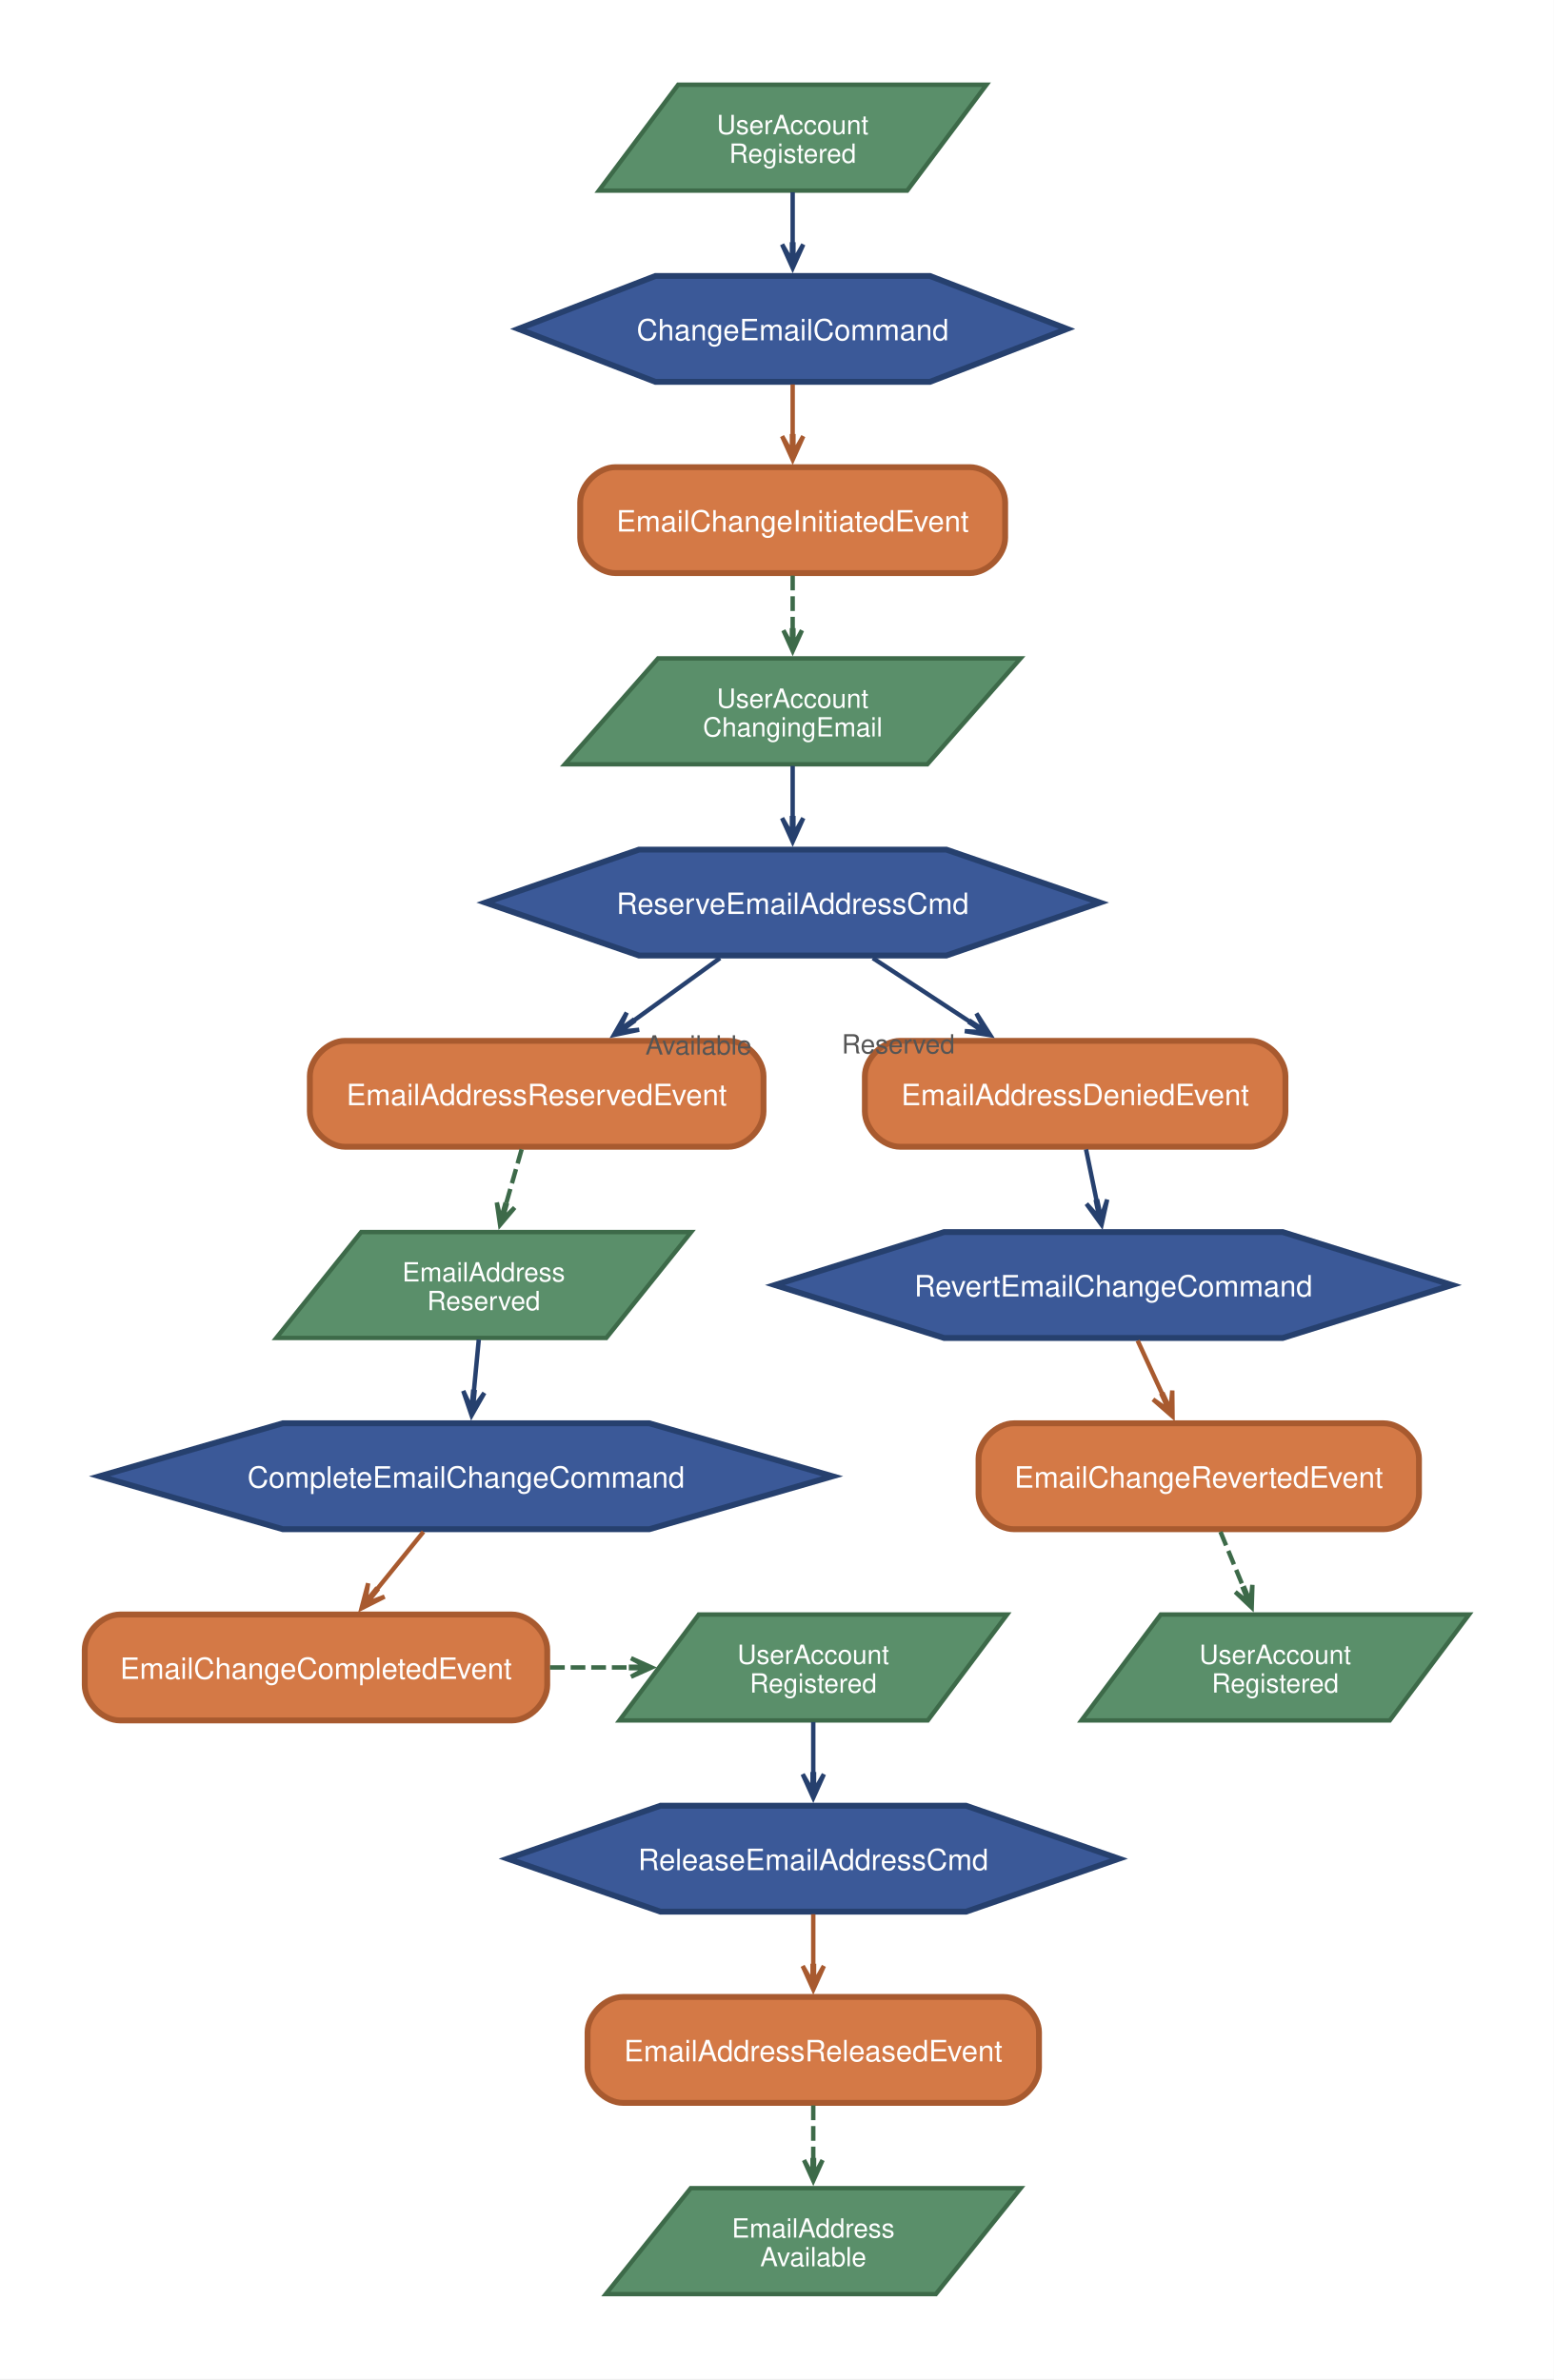
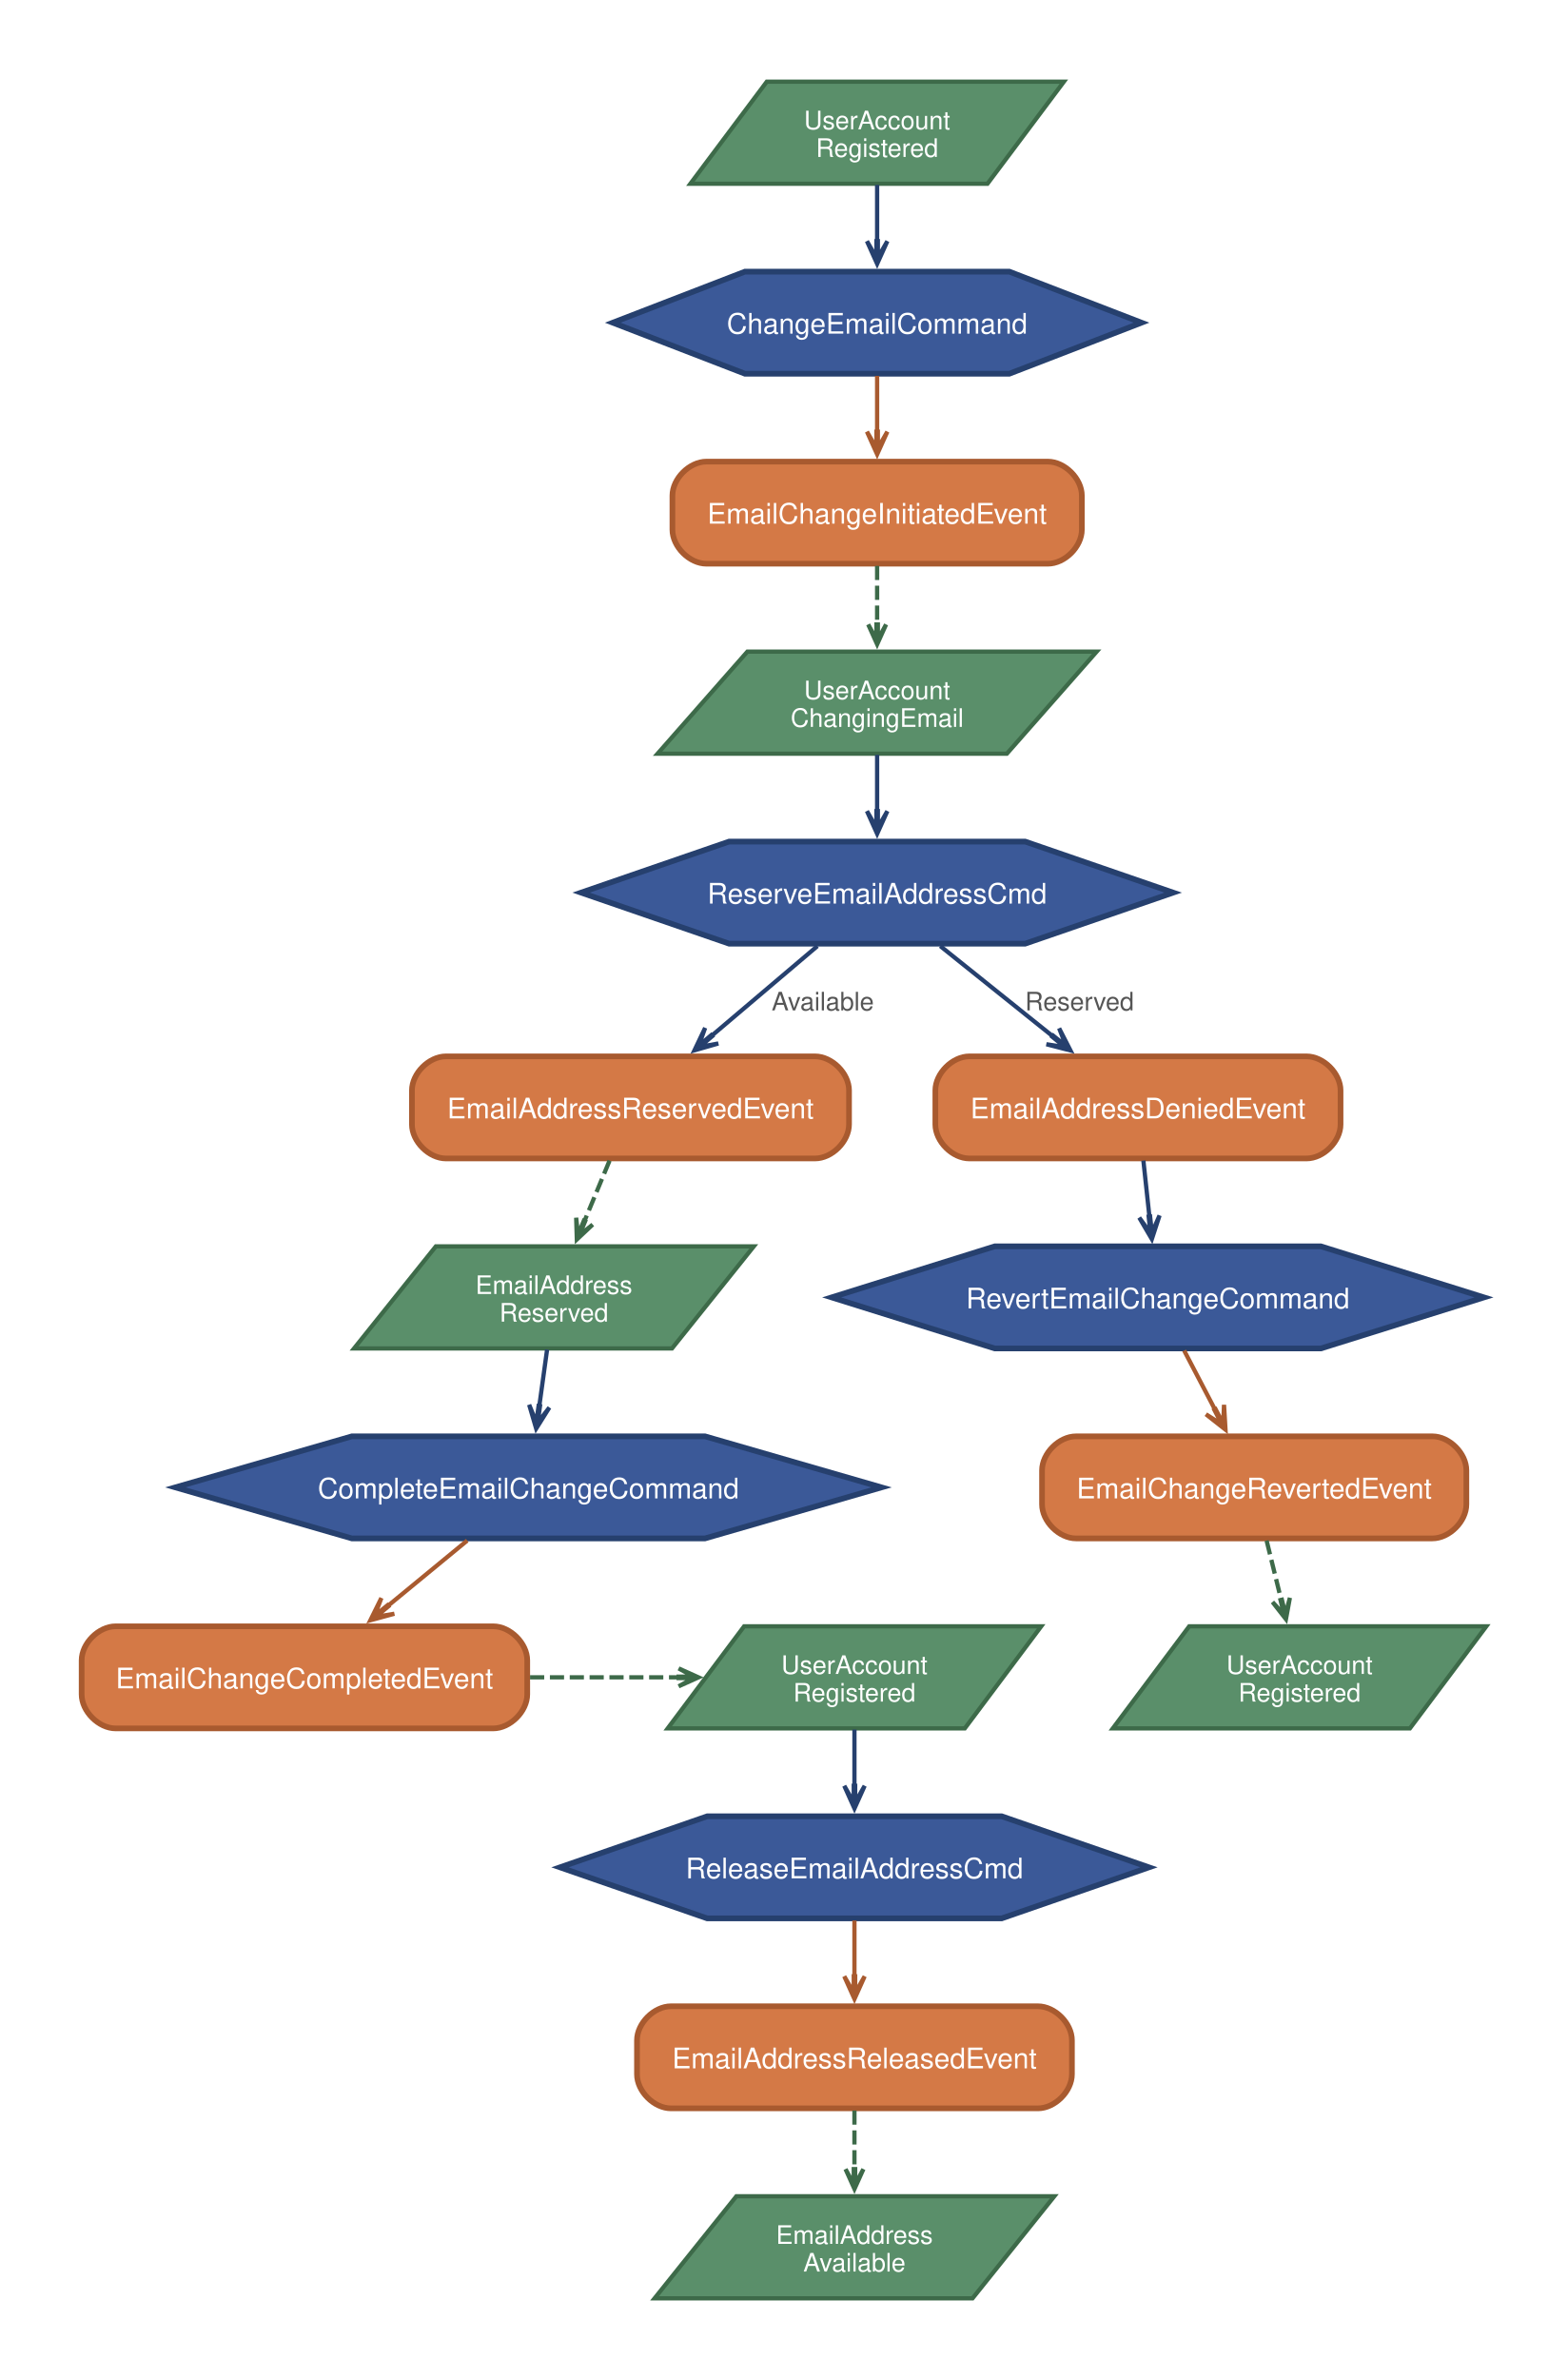
- <svg xmlns="http://www.w3.org/2000/svg" width="528pt" height="809pt" viewBox="0.00 0.00 528.00 809.00">
-   <g id="graph0" class="graph" transform="scale(1 1) rotate(0) translate(28.8 779.8)">
-     <polygon fill="white" stroke="none" points="-28.8,28.8 -28.8,-779.8 499.26,-779.8 499.26,28.8 -28.8,28.8" />
+ <svg xmlns="http://www.w3.org/2000/svg" width="553pt" height="839pt" viewBox="0.00 0.00 553.00 839.00">
+   <g id="graph0" class="graph" transform="scale(1 1) rotate(0) translate(28.8 810.55)">
+     <polygon fill="white" stroke="none" points="-28.8,28.8 -28.8,-810.55 524.26,-810.55 524.26,28.8 -28.8,28.8" />
    <g id="node1" class="node">
-       <polygon fill="#5a8f6a" stroke="#3d6a49" stroke-width="1.5" points="306.46,-751 201.67,-751 174.71,-715 279.5,-715 306.46,-751" />
-       <text xml:space="preserve" text-anchor="middle" x="240.58" y="-734.2" font-family="Helvetica,sans-Serif" font-size="9.00" fill="white">UserAccount</text>
-       <text xml:space="preserve" text-anchor="middle" x="240.58" y="-724.45" font-family="Helvetica,sans-Serif" font-size="9.00" fill="white">Registered</text>
+       <polygon fill="#5a8f6a" stroke="#3d6a49" stroke-width="1.5" points="346.46,-781.75 241.67,-781.75 214.71,-745.75 319.5,-745.75 346.46,-781.75" />
+       <text xml:space="preserve" text-anchor="middle" x="280.58" y="-764.95" font-family="Helvetica,sans-Serif" font-size="9.00" fill="white">UserAccount</text>
+       <text xml:space="preserve" text-anchor="middle" x="280.58" y="-755.2" font-family="Helvetica,sans-Serif" font-size="9.00" fill="white">Registered</text>
    </g>
    <g id="node2" class="node">
-       <polygon fill="#3b5998" stroke="#26406e" stroke-width="2" points="333.83,-668 287.21,-686 193.96,-686 147.34,-668 193.96,-650 287.21,-650 333.83,-668" />
-       <text xml:space="preserve" text-anchor="middle" x="240.58" y="-664.12" font-family="Helvetica,sans-Serif" font-size="10.00" fill="white">ChangeEmailCommand</text>
+       <polygon fill="#3b5998" stroke="#26406e" stroke-width="2" points="373.83,-696.75 327.21,-714.75 233.96,-714.75 187.34,-696.75 233.96,-678.75 327.21,-678.75 373.83,-696.75" />
+       <text xml:space="preserve" text-anchor="middle" x="280.58" y="-692.88" font-family="Helvetica,sans-Serif" font-size="10.00" fill="white">ChangeEmailCommand</text>
    </g>
    <g id="edge1" class="edge">
-       <path fill="none" stroke="#26406e" stroke-width="1.5" d="M240.58,-714.45C240.58,-708.95 240.58,-702.73 240.58,-696.7" />
-       <polygon fill="#26406e" stroke="#26406e" stroke-width="1.5" points="240.59,-688.72 244.19,-696.72 240.84,-690.89 240.84,-696.72 240.59,-696.72 240.34,-696.72 240.34,-690.89 236.99,-696.72 240.59,-688.72" />
+       <path fill="none" stroke="#26406e" stroke-width="1.5" d="M280.58,-745.33C280.58,-739.17 280.58,-732.07 280.58,-725.27" />
+       <polygon fill="#26406e" stroke="#26406e" stroke-width="1.5" points="280.59,-717.5 284.19,-725.5 280.84,-719.67 280.84,-725.5 280.59,-725.5 280.34,-725.5 280.34,-719.67 276.99,-725.5 280.59,-717.5" />
    </g>
    <g id="node3" class="node">
-       <path fill="#d47946" stroke="#a85a2f" stroke-width="2" d="M300.79,-621C300.79,-621 180.38,-621 180.38,-621 174.38,-621 168.38,-615 168.38,-609 168.38,-609 168.38,-597 168.38,-597 168.38,-591 174.38,-585 180.38,-585 180.38,-585 300.79,-585 300.79,-585 306.79,-585 312.79,-591 312.79,-597 312.79,-597 312.79,-609 312.79,-609 312.79,-615 306.79,-621 300.79,-621" />
-       <text xml:space="preserve" text-anchor="middle" x="240.58" y="-599.12" font-family="Helvetica,sans-Serif" font-size="10.00" fill="white">EmailChangeInitiatedEvent</text>
+       <path fill="#d47946" stroke="#a85a2f" stroke-width="2" d="M340.79,-647.75C340.79,-647.75 220.38,-647.75 220.38,-647.75 214.38,-647.75 208.38,-641.75 208.38,-635.75 208.38,-635.75 208.38,-623.75 208.38,-623.75 208.38,-617.75 214.38,-611.75 220.38,-611.75 220.38,-611.75 340.79,-611.75 340.79,-611.75 346.79,-611.75 352.79,-617.75 352.79,-623.75 352.79,-623.75 352.79,-635.75 352.79,-635.75 352.79,-641.75 346.79,-647.75 340.79,-647.75" />
+       <text xml:space="preserve" text-anchor="middle" x="280.58" y="-625.88" font-family="Helvetica,sans-Serif" font-size="10.00" fill="white">EmailChangeInitiatedEvent</text>
    </g>
    <g id="edge2" class="edge">
-       <path fill="none" stroke="#a85a2f" stroke-width="1.5" d="M240.58,-649.12C240.58,-643.62 240.58,-637.43 240.58,-631.44" />
-       <polygon fill="#a85a2f" stroke="#a85a2f" stroke-width="1.5" points="240.59,-623.54 244.19,-631.54 240.84,-625.71 240.84,-631.54 240.59,-631.54 240.34,-631.54 240.34,-625.71 236.99,-631.54 240.59,-623.54" />
+       <path fill="none" stroke="#a85a2f" stroke-width="1.5" d="M280.58,-677.99C280.58,-671.83 280.58,-664.77 280.58,-658.02" />
+       <polygon fill="#a85a2f" stroke="#a85a2f" stroke-width="1.5" points="280.59,-650.32 284.19,-658.32 280.84,-652.49 280.84,-658.32 280.59,-658.32 280.34,-658.32 280.34,-652.49 276.99,-658.32 280.59,-650.32" />
    </g>
    <g id="node4" class="node">
-       <polygon fill="#5a8f6a" stroke="#3d6a49" stroke-width="1.5" points="318.03,-556 194.83,-556 163.14,-520 286.34,-520 318.03,-556" />
-       <text xml:space="preserve" text-anchor="middle" x="240.58" y="-539.2" font-family="Helvetica,sans-Serif" font-size="9.00" fill="white">UserAccount</text>
-       <text xml:space="preserve" text-anchor="middle" x="240.58" y="-529.45" font-family="Helvetica,sans-Serif" font-size="9.00" fill="white">ChangingEmail</text>
+       <polygon fill="#5a8f6a" stroke="#3d6a49" stroke-width="1.5" points="358.03,-580.75 234.83,-580.75 203.14,-544.75 326.34,-544.75 358.03,-580.75" />
+       <text xml:space="preserve" text-anchor="middle" x="280.58" y="-563.95" font-family="Helvetica,sans-Serif" font-size="9.00" fill="white">UserAccount</text>
+       <text xml:space="preserve" text-anchor="middle" x="280.58" y="-554.2" font-family="Helvetica,sans-Serif" font-size="9.00" fill="white">ChangingEmail</text>
    </g>
    <g id="edge3" class="edge">
-       <path fill="none" stroke="#3d6a49" stroke-width="1.5" stroke-dasharray="5,2" d="M240.58,-584.12C240.58,-578.21 240.58,-571.52 240.58,-565.13" />
-       <polygon fill="#3d6a49" stroke="#3d6a49" stroke-width="1.5" points="240.59,-558.54 243.74,-565.54 240.84,-560.21 240.84,-565.54 240.59,-565.54 240.34,-565.54 240.34,-560.21 237.44,-565.54 240.59,-558.54" />
+       <path fill="none" stroke="#3d6a49" stroke-width="1.5" stroke-dasharray="5,2" d="M280.58,-610.99C280.58,-604.54 280.58,-597.11 280.58,-590.08" />
+       <polygon fill="#3d6a49" stroke="#3d6a49" stroke-width="1.5" points="280.59,-583.32 283.74,-590.32 280.84,-584.99 280.84,-590.32 280.59,-590.32 280.34,-590.32 280.34,-584.99 277.44,-590.32 280.59,-583.32" />
    </g>
    <g id="node5" class="node">
-       <polygon fill="#3b5998" stroke="#26406e" stroke-width="2" points="345.01,-473 292.8,-491 188.37,-491 136.16,-473 188.37,-455 292.8,-455 345.01,-473" />
-       <text xml:space="preserve" text-anchor="middle" x="240.58" y="-469.12" font-family="Helvetica,sans-Serif" font-size="10.00" fill="white">ReserveEmailAddressCmd</text>
+       <polygon fill="#3b5998" stroke="#26406e" stroke-width="2" points="385.01,-495.75 332.8,-513.75 228.37,-513.75 176.16,-495.75 228.37,-477.75 332.8,-477.75 385.01,-495.75" />
+       <text xml:space="preserve" text-anchor="middle" x="280.58" y="-491.88" font-family="Helvetica,sans-Serif" font-size="10.00" fill="white">ReserveEmailAddressCmd</text>
    </g>
    <g id="edge4" class="edge">
-       <path fill="none" stroke="#26406e" stroke-width="1.5" d="M240.58,-519.45C240.58,-513.95 240.58,-507.73 240.58,-501.7" />
-       <polygon fill="#26406e" stroke="#26406e" stroke-width="1.5" points="240.59,-493.72 244.19,-501.72 240.84,-495.89 240.84,-501.72 240.59,-501.72 240.34,-501.72 240.34,-495.89 236.99,-501.72 240.59,-493.72" />
+       <path fill="none" stroke="#26406e" stroke-width="1.5" d="M280.58,-544.33C280.58,-538.17 280.58,-531.07 280.58,-524.27" />
+       <polygon fill="#26406e" stroke="#26406e" stroke-width="1.5" points="280.59,-516.5 284.19,-524.5 280.84,-518.67 280.84,-524.5 280.59,-524.5 280.34,-524.5 280.34,-518.67 276.99,-524.5 280.59,-516.5" />
    </g>
    <g id="node6" class="node">
-       <path fill="#d47946" stroke="#a85a2f" stroke-width="2" d="M218.67,-426C218.67,-426 88.5,-426 88.5,-426 82.5,-426 76.5,-420 76.5,-414 76.5,-414 76.5,-402 76.5,-402 76.5,-396 82.5,-390 88.5,-390 88.5,-390 218.67,-390 218.67,-390 224.67,-390 230.67,-396 230.67,-402 230.67,-402 230.67,-414 230.67,-414 230.67,-420 224.67,-426 218.67,-426" />
-       <text xml:space="preserve" text-anchor="middle" x="153.58" y="-404.12" font-family="Helvetica,sans-Serif" font-size="10.00" fill="white">EmailAddressReservedEvent</text>
+       <path fill="#d47946" stroke="#a85a2f" stroke-width="2" d="M258.67,-438C258.67,-438 128.5,-438 128.5,-438 122.5,-438 116.5,-432 116.5,-426 116.5,-426 116.5,-414 116.5,-414 116.5,-408 122.5,-402 128.5,-402 128.5,-402 258.67,-402 258.67,-402 264.67,-402 270.67,-408 270.67,-414 270.67,-414 270.67,-426 270.67,-426 270.67,-432 264.67,-438 258.67,-438" />
+       <text xml:space="preserve" text-anchor="middle" x="193.58" y="-416.12" font-family="Helvetica,sans-Serif" font-size="10.00" fill="white">EmailAddressReservedEvent</text>
    </g>
    <g id="edge5" class="edge">
-       <path fill="none" stroke="#26406e" stroke-width="1.5" d="M215.89,-454.12C206.61,-447.4 195.92,-439.66 186.05,-432.51" />
-       <polygon fill="#26406e" stroke="#26406e" stroke-width="1.5" points="179.83,-428 188.42,-429.78 181.73,-429.07 186.45,-432.49 186.3,-432.69 186.16,-432.9 181.44,-429.48 184.19,-435.61 179.83,-428" />
-       <text xml:space="preserve" text-anchor="middle" x="208.58" y="-421.34" font-family="Helvetica,sans-Serif" font-size="9.00" fill="#555555">Available</text>
+       <path fill="none" stroke="#26406e" stroke-width="1.5" d="M259.52,-476.9C248.28,-467.37 234.28,-455.5 222.08,-445.15" />
+       <polygon fill="#26406e" stroke="#26406e" stroke-width="1.5" points="216.15,-440.13 224.58,-442.55 217.97,-441.34 222.41,-445.11 222.25,-445.3 222.09,-445.49 217.64,-441.72 219.92,-448.05 216.15,-440.13" />
+       <text xml:space="preserve" text-anchor="middle" x="261.42" y="-454.2" font-family="Helvetica,sans-Serif" font-size="9.00" fill="#555555">Available</text>
    </g>
    <g id="node14" class="node">
-       <path fill="#d47946" stroke="#a85a2f" stroke-width="2" d="M396.04,-426C396.04,-426 277.12,-426 277.12,-426 271.12,-426 265.12,-420 265.12,-414 265.12,-414 265.12,-402 265.12,-402 265.12,-396 271.12,-390 277.12,-390 277.12,-390 396.04,-390 396.04,-390 402.04,-390 408.04,-396 408.04,-402 408.04,-402 408.04,-414 408.04,-414 408.04,-420 402.04,-426 396.04,-426" />
-       <text xml:space="preserve" text-anchor="middle" x="336.58" y="-404.12" font-family="Helvetica,sans-Serif" font-size="10.00" fill="white">EmailAddressDeniedEvent</text>
+       <path fill="#d47946" stroke="#a85a2f" stroke-width="2" d="M432.04,-438C432.04,-438 313.12,-438 313.12,-438 307.12,-438 301.12,-432 301.12,-426 301.12,-426 301.12,-414 301.12,-414 301.12,-408 307.12,-402 313.12,-402 313.12,-402 432.04,-402 432.04,-402 438.04,-402 444.04,-408 444.04,-414 444.04,-414 444.04,-426 444.04,-426 444.04,-432 438.04,-438 432.04,-438" />
+       <text xml:space="preserve" text-anchor="middle" x="372.58" y="-416.12" font-family="Helvetica,sans-Serif" font-size="10.00" fill="white">EmailAddressDeniedEvent</text>
    </g>
    <g id="edge13" class="edge">
-       <path fill="none" stroke="#26406e" stroke-width="1.5" d="M267.84,-454.12C278.17,-447.33 290.1,-439.51 301.09,-432.3" />
-       <polygon fill="#26406e" stroke="#26406e" stroke-width="1.5" points="307.74,-427.93 303.02,-435.33 306.06,-429.33 301.18,-432.53 301.05,-432.32 300.91,-432.11 305.78,-428.92 299.07,-429.31 307.74,-427.93" />
-       <text xml:space="preserve" text-anchor="middle" x="276.47" y="-421.71" font-family="Helvetica,sans-Serif" font-size="9.00" fill="#555555">Reserved</text>
+       <path fill="none" stroke="#26406e" stroke-width="1.5" d="M302.86,-476.9C314.86,-467.28 329.83,-455.27 342.82,-444.86" />
+       <polygon fill="#26406e" stroke="#26406e" stroke-width="1.5" points="348.77,-440.09 344.78,-447.9 347.24,-441.64 342.69,-445.29 342.53,-445.09 342.38,-444.9 346.92,-441.25 340.28,-442.28 348.77,-440.09" />
+       <text xml:space="preserve" text-anchor="middle" x="351.97" y="-454.2" font-family="Helvetica,sans-Serif" font-size="9.00" fill="#555555">Reserved</text>
    </g>
    <g id="node7" class="node">
-       <polygon fill="#5a8f6a" stroke="#3d6a49" stroke-width="1.5" points="206.09,-361 93.94,-361 65.08,-325 177.23,-325 206.09,-361" />
-       <text xml:space="preserve" text-anchor="middle" x="135.58" y="-344.2" font-family="Helvetica,sans-Serif" font-size="9.00" fill="white">EmailAddress</text>
-       <text xml:space="preserve" text-anchor="middle" x="135.58" y="-334.45" font-family="Helvetica,sans-Serif" font-size="9.00" fill="white">Reserved</text>
+       <polygon fill="#5a8f6a" stroke="#3d6a49" stroke-width="1.5" points="237.09,-371 124.94,-371 96.08,-335 208.23,-335 237.09,-371" />
+       <text xml:space="preserve" text-anchor="middle" x="166.58" y="-354.2" font-family="Helvetica,sans-Serif" font-size="9.00" fill="white">EmailAddress</text>
+       <text xml:space="preserve" text-anchor="middle" x="166.58" y="-344.45" font-family="Helvetica,sans-Serif" font-size="9.00" fill="white">Reserved</text>
    </g>
    <g id="edge6" class="edge">
-       <path fill="none" stroke="#3d6a49" stroke-width="1.5" stroke-dasharray="5,2" d="M148.48,-389.12C146.79,-383.21 144.88,-376.52 143.05,-370.13" />
-       <polygon fill="#3d6a49" stroke="#3d6a49" stroke-width="1.5" points="141.15,-363.47 146.1,-369.33 141.85,-365.01 143.31,-370.13 143.07,-370.2 142.83,-370.27 141.37,-365.15 140.04,-371.06 141.15,-363.47" />
+       <path fill="none" stroke="#3d6a49" stroke-width="1.5" stroke-dasharray="5,2" d="M186.21,-401.24C183.47,-394.65 180.3,-387.03 177.33,-379.86" />
+       <polygon fill="#3d6a49" stroke="#3d6a49" stroke-width="1.5" points="174.66,-373.43 180.25,-378.68 175.53,-374.88 177.57,-379.8 177.34,-379.89 177.11,-379.99 175.07,-375.07 174.43,-381.1 174.66,-373.43" />
    </g>
    <g id="node8" class="node">
-       <polygon fill="#3b5998" stroke="#26406e" stroke-width="2" points="254.14,-278 191.86,-296 67.31,-296 5.03,-278 67.31,-260 191.86,-260 254.14,-278" />
-       <text xml:space="preserve" text-anchor="middle" x="129.58" y="-274.12" font-family="Helvetica,sans-Serif" font-size="10.00" fill="white">CompleteEmailChangeCommand</text>
+       <polygon fill="#3b5998" stroke="#26406e" stroke-width="2" points="282.14,-286 219.86,-304 95.31,-304 33.03,-286 95.31,-268 219.86,-268 282.14,-286" />
+       <text xml:space="preserve" text-anchor="middle" x="157.58" y="-282.12" font-family="Helvetica,sans-Serif" font-size="10.00" fill="white">CompleteEmailChangeCommand</text>
    </g>
    <g id="edge7" class="edge">
-       <path fill="none" stroke="#26406e" stroke-width="1.5" d="M133.91,-324.45C133.38,-318.81 132.77,-312.43 132.18,-306.26" />
-       <polygon fill="#26406e" stroke="#26406e" stroke-width="1.5" points="131.46,-298.71 135.8,-306.33 131.92,-300.85 132.47,-306.65 132.22,-306.68 131.97,-306.7 131.42,-300.9 128.64,-307.02 131.46,-298.71" />
+       <path fill="none" stroke="#26406e" stroke-width="1.5" d="M164.17,-334.58C163.32,-328.42 162.34,-321.32 161.4,-314.52" />
+       <polygon fill="#26406e" stroke="#26406e" stroke-width="1.5" points="160.32,-306.73 164.98,-314.16 160.86,-308.85 161.66,-314.62 161.41,-314.65 161.17,-314.69 160.37,-308.92 157.85,-315.15 160.32,-306.73" />
    </g>
    <g id="node9" class="node">
-       <path fill="#d47946" stroke="#a85a2f" stroke-width="2" d="M145.17,-231C145.17,-231 12,-231 12,-231 6,-231 0,-225 0,-219 0,-219 0,-207 0,-207 0,-201 6,-195 12,-195 12,-195 145.17,-195 145.17,-195 151.17,-195 157.17,-201 157.17,-207 157.17,-207 157.17,-219 157.17,-219 157.17,-225 151.17,-231 145.17,-231" />
-       <text xml:space="preserve" text-anchor="middle" x="78.58" y="-209.12" font-family="Helvetica,sans-Serif" font-size="10.00" fill="white">EmailChangeCompletedEvent</text>
+       <path fill="#d47946" stroke="#a85a2f" stroke-width="2" d="M145.17,-237C145.17,-237 12,-237 12,-237 6,-237 0,-231 0,-225 0,-225 0,-213 0,-213 0,-207 6,-201 12,-201 12,-201 145.17,-201 145.17,-201 151.17,-201 157.17,-207 157.17,-213 157.17,-213 157.17,-225 157.17,-225 157.17,-231 151.17,-237 145.17,-237" />
+       <text xml:space="preserve" text-anchor="middle" x="78.58" y="-215.12" font-family="Helvetica,sans-Serif" font-size="10.00" fill="white">EmailChangeCompletedEvent</text>
    </g>
    <g id="edge8" class="edge">
-       <path fill="none" stroke="#a85a2f" stroke-width="1.5" d="M115.11,-259.12C110.11,-252.94 104.42,-245.91 99.04,-239.26" />
-       <polygon fill="#a85a2f" stroke="#a85a2f" stroke-width="1.5" points="94.07,-233.13 101.9,-237.08 95.63,-234.66 99.3,-239.19 99.11,-239.35 98.91,-239.51 95.25,-234.98 96.31,-241.62 94.07,-233.13" />
+       <path fill="none" stroke="#a85a2f" stroke-width="1.5" d="M136,-267.24C127.36,-260.13 117.27,-251.83 107.99,-244.19" />
+       <polygon fill="#a85a2f" stroke="#a85a2f" stroke-width="1.5" points="101.83,-239.13 110.3,-241.43 103.67,-240.31 108.17,-244.02 108.01,-244.21 107.85,-244.4 103.35,-240.7 105.72,-246.99 101.83,-239.13" />
    </g>
    <g id="node10" class="node">
-       <polygon fill="#5a8f6a" stroke="#3d6a49" stroke-width="1.5" points="313.46,-231 208.67,-231 181.71,-195 286.5,-195 313.46,-231" />
-       <text xml:space="preserve" text-anchor="middle" x="247.58" y="-214.2" font-family="Helvetica,sans-Serif" font-size="9.00" fill="white">UserAccount</text>
-       <text xml:space="preserve" text-anchor="middle" x="247.58" y="-204.45" font-family="Helvetica,sans-Serif" font-size="9.00" fill="white">Registered</text>
+       <polygon fill="#5a8f6a" stroke="#3d6a49" stroke-width="1.5" points="338.46,-237 233.67,-237 206.71,-201 311.5,-201 338.46,-237" />
+       <text xml:space="preserve" text-anchor="middle" x="272.58" y="-220.2" font-family="Helvetica,sans-Serif" font-size="9.00" fill="white">UserAccount</text>
+       <text xml:space="preserve" text-anchor="middle" x="272.58" y="-210.45" font-family="Helvetica,sans-Serif" font-size="9.00" fill="white">Registered</text>
    </g>
    <g id="edge9" class="edge">
-       <path fill="none" stroke="#3d6a49" stroke-width="1.5" stroke-dasharray="5,2" d="M158.13,-213C167.31,-213 176.49,-213 185.67,-213" />
-       <polygon fill="#3d6a49" stroke="#3d6a49" stroke-width="1.5" points="192.65,-213 185.65,-216.15 190.97,-213.25 185.65,-213.25 185.65,-213 185.65,-212.75 190.97,-212.75 185.65,-209.85 192.65,-213" />
+       <path fill="none" stroke="#3d6a49" stroke-width="1.5" stroke-dasharray="5,2" d="M158.16,-219C175.7,-219 193.24,-219 210.78,-219" />
+       <polygon fill="#3d6a49" stroke="#3d6a49" stroke-width="1.5" points="217.57,-219 210.57,-222.15 215.89,-219.25 210.57,-219.25 210.57,-219 210.57,-218.75 215.89,-218.75 210.57,-215.85 217.57,-219" />
    </g>
    <g id="node11" class="node">
-       <polygon fill="#3b5998" stroke="#26406e" stroke-width="2" points="351.46,-148 299.52,-166 195.65,-166 143.71,-148 195.65,-130 299.52,-130 351.46,-148" />
-       <text xml:space="preserve" text-anchor="middle" x="247.58" y="-144.12" font-family="Helvetica,sans-Serif" font-size="10.00" fill="white">ReleaseEmailAddressCmd</text>
+       <polygon fill="#3b5998" stroke="#26406e" stroke-width="2" points="376.46,-152 324.52,-170 220.65,-170 168.71,-152 220.65,-134 324.52,-134 376.46,-152" />
+       <text xml:space="preserve" text-anchor="middle" x="272.58" y="-148.12" font-family="Helvetica,sans-Serif" font-size="10.00" fill="white">ReleaseEmailAddressCmd</text>
    </g>
    <g id="edge10" class="edge">
-       <path fill="none" stroke="#26406e" stroke-width="1.5" d="M247.58,-194.45C247.58,-188.95 247.58,-182.73 247.58,-176.7" />
-       <polygon fill="#26406e" stroke="#26406e" stroke-width="1.5" points="247.59,-168.72 251.19,-176.72 247.84,-170.89 247.84,-176.72 247.59,-176.72 247.34,-176.72 247.34,-170.89 243.99,-176.72 247.59,-168.72" />
+       <path fill="none" stroke="#26406e" stroke-width="1.5" d="M272.58,-200.58C272.58,-194.42 272.58,-187.32 272.58,-180.52" />
+       <polygon fill="#26406e" stroke="#26406e" stroke-width="1.5" points="272.59,-172.75 276.19,-180.75 272.84,-174.92 272.84,-180.75 272.59,-180.75 272.34,-180.75 272.34,-174.92 268.99,-180.75 272.59,-172.75" />
    </g>
    <g id="node12" class="node">
-       <path fill="#d47946" stroke="#a85a2f" stroke-width="2" d="M312.29,-101C312.29,-101 182.88,-101 182.88,-101 176.88,-101 170.88,-95 170.88,-89 170.88,-89 170.88,-77 170.88,-77 170.88,-71 176.88,-65 182.88,-65 182.88,-65 312.29,-65 312.29,-65 318.29,-65 324.29,-71 324.29,-77 324.29,-77 324.29,-89 324.29,-89 324.29,-95 318.29,-101 312.29,-101" />
-       <text xml:space="preserve" text-anchor="middle" x="247.58" y="-79.12" font-family="Helvetica,sans-Serif" font-size="10.00" fill="white">EmailAddressReleasedEvent</text>
+       <path fill="#d47946" stroke="#a85a2f" stroke-width="2" d="M337.29,-103C337.29,-103 207.88,-103 207.88,-103 201.88,-103 195.88,-97 195.88,-91 195.88,-91 195.88,-79 195.88,-79 195.88,-73 201.88,-67 207.88,-67 207.88,-67 337.29,-67 337.29,-67 343.29,-67 349.29,-73 349.29,-79 349.29,-79 349.29,-91 349.29,-91 349.29,-97 343.29,-103 337.29,-103" />
+       <text xml:space="preserve" text-anchor="middle" x="272.58" y="-81.12" font-family="Helvetica,sans-Serif" font-size="10.00" fill="white">EmailAddressReleasedEvent</text>
    </g>
    <g id="edge11" class="edge">
-       <path fill="none" stroke="#a85a2f" stroke-width="1.5" d="M247.58,-129.12C247.58,-123.62 247.58,-117.43 247.58,-111.44" />
-       <polygon fill="#a85a2f" stroke="#a85a2f" stroke-width="1.5" points="247.59,-103.54 251.19,-111.54 247.84,-105.71 247.84,-111.54 247.59,-111.54 247.34,-111.54 247.34,-105.71 243.99,-111.54 247.59,-103.54" />
+       <path fill="none" stroke="#a85a2f" stroke-width="1.5" d="M272.58,-133.24C272.58,-127.08 272.58,-120.02 272.58,-113.27" />
+       <polygon fill="#a85a2f" stroke="#a85a2f" stroke-width="1.5" points="272.59,-105.57 276.19,-113.57 272.84,-107.74 272.84,-113.57 272.59,-113.57 272.34,-113.57 272.34,-107.74 268.99,-113.57 272.59,-105.57" />
    </g>
    <g id="node13" class="node">
-       <polygon fill="#5a8f6a" stroke="#3d6a49" stroke-width="1.5" points="318.09,-36 205.94,-36 177.08,0 289.23,0 318.09,-36" />
-       <text xml:space="preserve" text-anchor="middle" x="247.58" y="-19.2" font-family="Helvetica,sans-Serif" font-size="9.00" fill="white">EmailAddress</text>
-       <text xml:space="preserve" text-anchor="middle" x="247.58" y="-9.45" font-family="Helvetica,sans-Serif" font-size="9.00" fill="white">Available</text>
+       <polygon fill="#5a8f6a" stroke="#3d6a49" stroke-width="1.5" points="343.09,-36 230.94,-36 202.08,0 314.23,0 343.09,-36" />
+       <text xml:space="preserve" text-anchor="middle" x="272.58" y="-19.2" font-family="Helvetica,sans-Serif" font-size="9.00" fill="white">EmailAddress</text>
+       <text xml:space="preserve" text-anchor="middle" x="272.58" y="-9.45" font-family="Helvetica,sans-Serif" font-size="9.00" fill="white">Available</text>
    </g>
    <g id="edge12" class="edge">
-       <path fill="none" stroke="#3d6a49" stroke-width="1.5" stroke-dasharray="5,2" d="M247.58,-64.12C247.58,-58.21 247.58,-51.52 247.58,-45.13" />
-       <polygon fill="#3d6a49" stroke="#3d6a49" stroke-width="1.5" points="247.59,-38.54 250.74,-45.54 247.84,-40.21 247.84,-45.54 247.59,-45.54 247.34,-45.54 247.34,-40.21 244.44,-45.54 247.59,-38.54" />
+       <path fill="none" stroke="#3d6a49" stroke-width="1.5" stroke-dasharray="5,2" d="M272.58,-66.24C272.58,-59.79 272.58,-52.36 272.58,-45.33" />
+       <polygon fill="#3d6a49" stroke="#3d6a49" stroke-width="1.5" points="272.59,-38.57 275.74,-45.57 272.84,-40.24 272.84,-45.57 272.59,-45.57 272.34,-45.57 272.34,-40.24 269.44,-45.57 272.59,-38.57" />
    </g>
    <g id="node15" class="node">
-       <polygon fill="#3b5998" stroke="#26406e" stroke-width="2" points="464.64,-343 407.11,-361 292.06,-361 234.53,-343 292.06,-325 407.11,-325 464.64,-343" />
-       <text xml:space="preserve" text-anchor="middle" x="349.58" y="-339.12" font-family="Helvetica,sans-Serif" font-size="10.00" fill="white">RevertEmailChangeCommand</text>
+       <polygon fill="#3b5998" stroke="#26406e" stroke-width="2" points="494.64,-353 437.11,-371 322.06,-371 264.53,-353 322.06,-335 437.11,-335 494.64,-353" />
+       <text xml:space="preserve" text-anchor="middle" x="379.58" y="-349.12" font-family="Helvetica,sans-Serif" font-size="10.00" fill="white">RevertEmailChangeCommand</text>
    </g>
    <g id="edge14" class="edge">
-       <path fill="none" stroke="#26406e" stroke-width="1.5" d="M340.28,-389.12C341.44,-383.48 342.75,-377.13 344.01,-371.01" />
-       <polygon fill="#26406e" stroke="#26406e" stroke-width="1.5" points="345.56,-363.5 347.47,-372.06 345.37,-365.68 344.19,-371.39 343.94,-371.34 343.7,-371.29 344.88,-365.58 340.42,-370.61 345.56,-363.5" />
+       <path fill="none" stroke="#26406e" stroke-width="1.5" d="M374.5,-401.24C375.16,-395.08 375.92,-388.02 376.65,-381.27" />
+       <polygon fill="#26406e" stroke="#26406e" stroke-width="1.5" points="377.48,-373.56 380.2,-381.9 377.49,-375.74 376.87,-381.54 376.62,-381.51 376.37,-381.48 377,-375.69 373.04,-381.13 377.48,-373.56" />
    </g>
    <g id="node16" class="node">
-       <path fill="#d47946" stroke="#a85a2f" stroke-width="2" d="M441.42,-296C441.42,-296 315.75,-296 315.75,-296 309.75,-296 303.75,-290 303.75,-284 303.75,-284 303.75,-272 303.75,-272 303.75,-266 309.75,-260 315.75,-260 315.75,-260 441.42,-260 441.42,-260 447.42,-260 453.42,-266 453.42,-272 453.42,-272 453.42,-284 453.42,-284 453.42,-290 447.42,-296 441.42,-296" />
-       <text xml:space="preserve" text-anchor="middle" x="378.58" y="-274.12" font-family="Helvetica,sans-Serif" font-size="10.00" fill="white">EmailChangeRevertedEvent</text>
+       <path fill="#d47946" stroke="#a85a2f" stroke-width="2" d="M476.42,-304C476.42,-304 350.75,-304 350.75,-304 344.75,-304 338.75,-298 338.75,-292 338.75,-292 338.75,-280 338.75,-280 338.75,-274 344.75,-268 350.75,-268 350.75,-268 476.42,-268 476.42,-268 482.42,-268 488.42,-274 488.42,-280 488.42,-280 488.42,-292 488.42,-292 488.42,-298 482.42,-304 476.42,-304" />
+       <text xml:space="preserve" text-anchor="middle" x="413.58" y="-282.12" font-family="Helvetica,sans-Serif" font-size="10.00" fill="white">EmailChangeRevertedEvent</text>
    </g>
    <g id="edge15" class="edge">
-       <path fill="none" stroke="#a85a2f" stroke-width="1.5" d="M357.82,-324.12C360.47,-318.35 363.48,-311.82 366.36,-305.57" />
-       <polygon fill="#a85a2f" stroke="#a85a2f" stroke-width="1.5" points="369.67,-298.37 369.59,-307.14 368.99,-300.45 366.55,-305.74 366.32,-305.64 366.1,-305.53 368.53,-300.24 363.05,-304.13 369.67,-298.37" />
+       <path fill="none" stroke="#a85a2f" stroke-width="1.5" d="M388.88,-334.24C392.25,-327.79 396.14,-320.36 399.81,-313.33" />
+       <polygon fill="#a85a2f" stroke="#a85a2f" stroke-width="1.5" points="403.46,-306.36 402.94,-315.12 402.67,-308.4 399.97,-313.56 399.75,-313.45 399.53,-313.33 402.23,-308.17 396.56,-311.78 403.46,-306.36" />
    </g>
    <g id="node17" class="node">
-       <polygon fill="#5a8f6a" stroke="#3d6a49" stroke-width="1.5" points="470.46,-231 365.67,-231 338.71,-195 443.5,-195 470.46,-231" />
-       <text xml:space="preserve" text-anchor="middle" x="404.58" y="-214.2" font-family="Helvetica,sans-Serif" font-size="9.00" fill="white">UserAccount</text>
-       <text xml:space="preserve" text-anchor="middle" x="404.58" y="-204.45" font-family="Helvetica,sans-Serif" font-size="9.00" fill="white">Registered</text>
+       <polygon fill="#5a8f6a" stroke="#3d6a49" stroke-width="1.5" points="495.46,-237 390.67,-237 363.71,-201 468.5,-201 495.46,-237" />
+       <text xml:space="preserve" text-anchor="middle" x="429.58" y="-220.2" font-family="Helvetica,sans-Serif" font-size="9.00" fill="white">UserAccount</text>
+       <text xml:space="preserve" text-anchor="middle" x="429.58" y="-210.45" font-family="Helvetica,sans-Serif" font-size="9.00" fill="white">Registered</text>
    </g>
    <g id="edge16" class="edge">
-       <path fill="none" stroke="#3d6a49" stroke-width="1.5" stroke-dasharray="5,2" d="M385.97,-259.12C388.46,-253.08 391.29,-246.22 393.98,-239.7" />
-       <polygon fill="#3d6a49" stroke="#3d6a49" stroke-width="1.5" points="396.58,-233.4 396.82,-241.07 396.17,-235.04 394.14,-239.97 393.91,-239.87 393.68,-239.78 395.71,-234.85 391,-238.67 396.58,-233.4" />
+       <path fill="none" stroke="#3d6a49" stroke-width="1.5" stroke-dasharray="5,2" d="M417.96,-267.24C419.58,-260.65 421.46,-253.03 423.22,-245.86" />
+       <polygon fill="#3d6a49" stroke="#3d6a49" stroke-width="1.5" points="424.78,-239.51 426.17,-247.06 424.62,-241.2 423.35,-246.37 423.11,-246.31 422.87,-246.25 424.14,-241.08 420.05,-245.56 424.78,-239.51" />
    </g>
  </g>
</svg>
